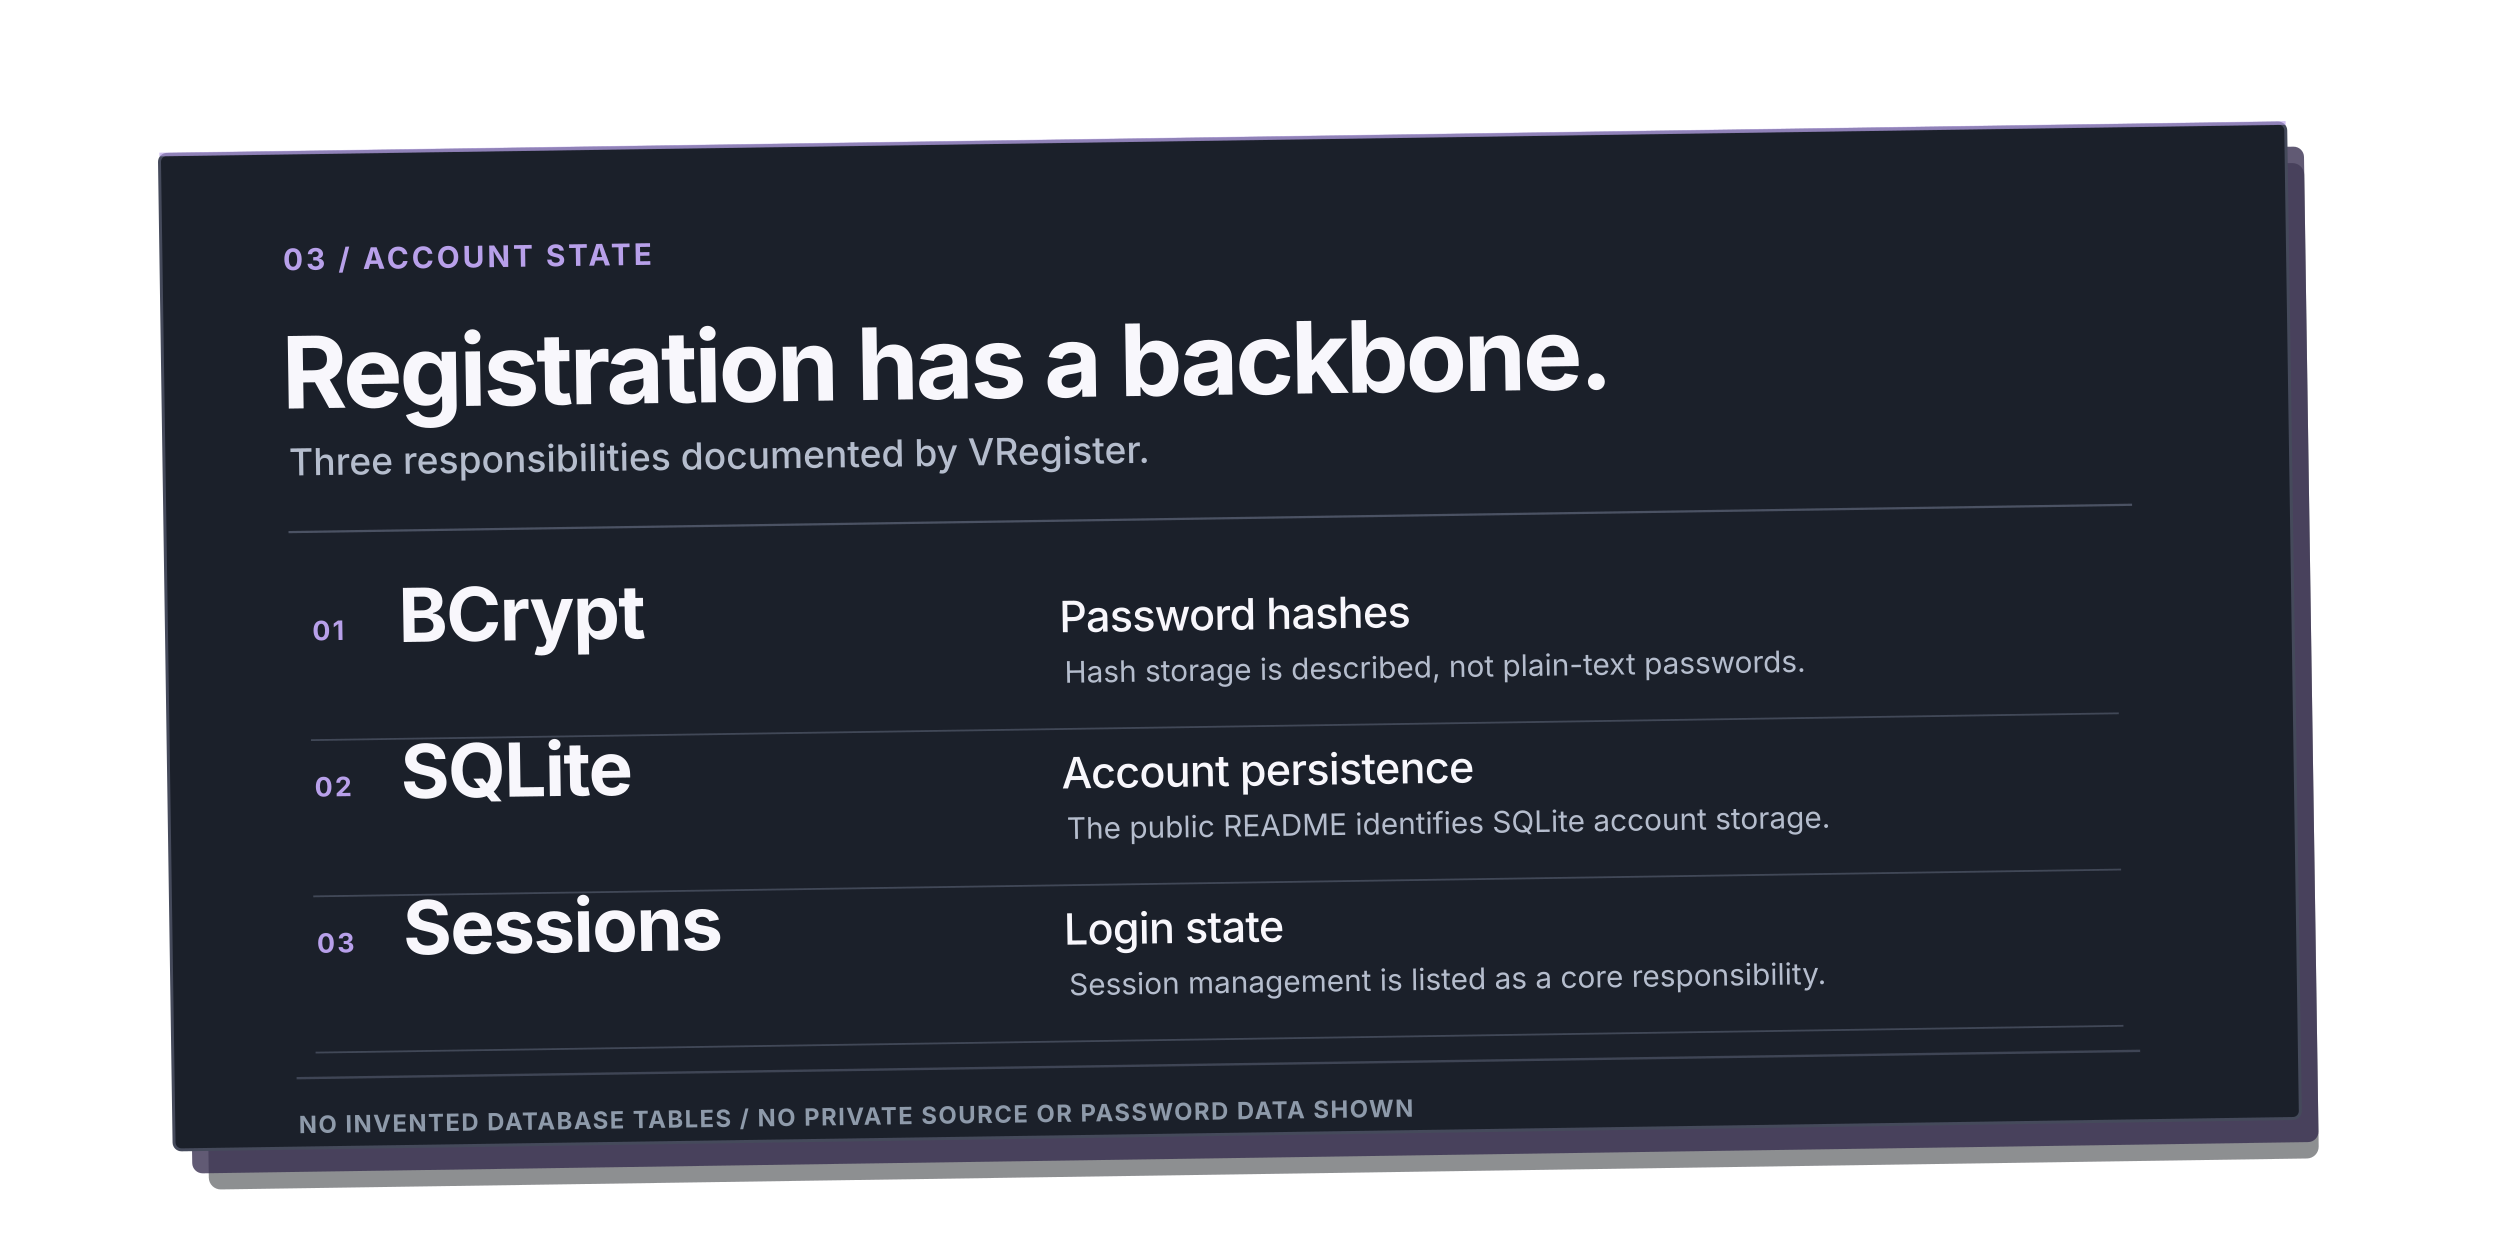
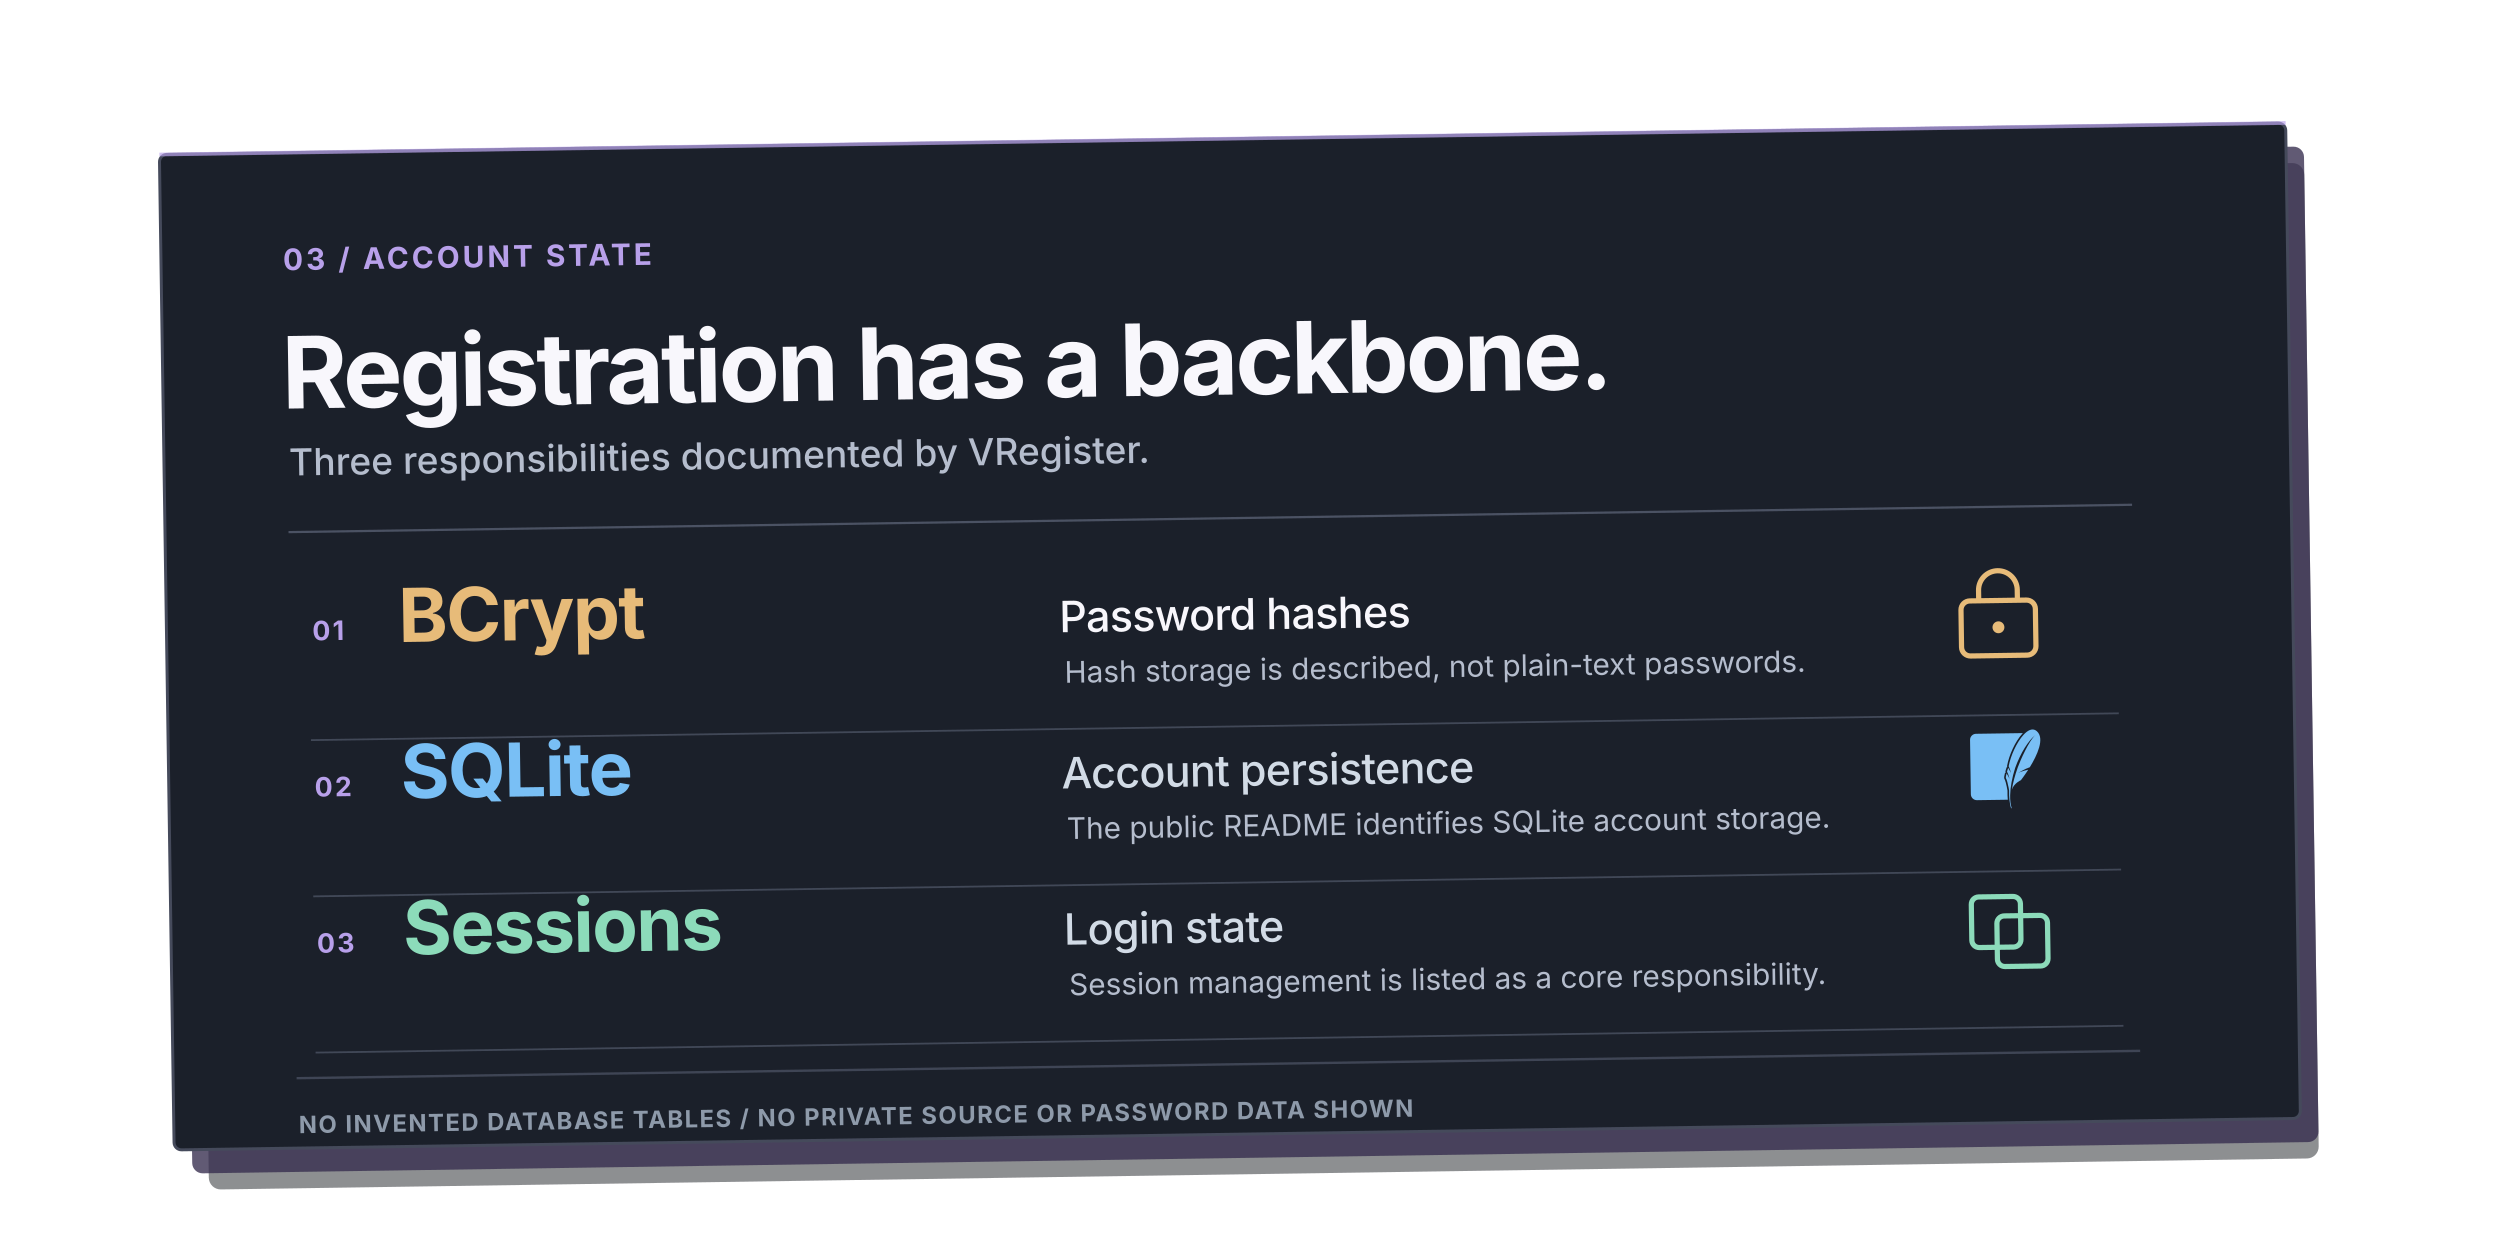
<svg xmlns="http://www.w3.org/2000/svg" viewBox="0 0 1680 840" width="1680" height="840" role="img">
  <g transform="rotate(-0.85 840 428)">
    <rect x="135" y="120" width="1418" height="669" rx="8" fill="#03060C" opacity=".45" />
    <rect x="124" y="109" width="1429" height="669" rx="7" fill="#352C4D" opacity=".78" />
    <rect x="112" y="93" width="1429" height="669" rx="5" fill="#1B202A" stroke="#454A5B" stroke-width="2" />
    <path d="M112 93H1541" stroke="#B8A0EA" stroke-width="2.5" opacity=".65" />
    <text x="194" y="172" fill="#B8A0EA" font-family="Inter,Arial,Helvetica,sans-serif" font-size="20" font-weight="750" letter-spacing="2">03  /  ACCOUNT STATE</text>
    <text x="192" y="265" fill="#F8F7FC" font-family="Inter,Arial,Helvetica,sans-serif" font-size="67" font-weight="730" letter-spacing="-2">Registration has a backbone.</text>
    <text x="196" y="310" fill="#B5BDCD" font-family="Inter,Arial,Helvetica,sans-serif" font-size="25" font-weight="450">Three responsibilities documented by VRegister.</text>
    <path d="M195 348H1434" fill="none" stroke="#4B5263" stroke-width="1.5" opacity="1" />
    <text x="210" y="421" fill="#B8A0EA" font-family="Inter,Arial,Helvetica,sans-serif" font-size="18" font-weight="710" letter-spacing="1.5">01</text>
-     <text x="268" y="423" fill="#F8F7FC" font-family="Inter,Arial,Helvetica,sans-serif" font-size="50" font-weight="720" letter-spacing="-1">BCrypt</text>
+     <text x="268" y="423" fill="#E7BB79" font-family="Inter,Arial,Helvetica,sans-serif" font-size="50" font-weight="720" letter-spacing="-1">BCrypt</text>
    <text x="712" y="423" fill="#F8F7FC" font-family="Inter,Arial,Helvetica,sans-serif" font-size="29" font-weight="530" letter-spacing="-0.5">Password hashes</text>
    <text x="715" y="457" fill="#B5BDCD" font-family="Inter,Arial,Helvetica,sans-serif" font-size="20" font-weight="430">Hash storage is described, not plain-text passwords.</text>
    <path d="M208 488H1423" fill="none" stroke="#4B5263" stroke-width="1.2" opacity="0.8" />
    <text x="210" y="526" fill="#B8A0EA" font-family="Inter,Arial,Helvetica,sans-serif" font-size="18" font-weight="710" letter-spacing="1.5">02</text>
-     <text x="268" y="528" fill="#F8F7FC" font-family="Inter,Arial,Helvetica,sans-serif" font-size="50" font-weight="720" letter-spacing="-1">SQLite</text>
-     <text x="712" y="528" fill="#F8F7FC" font-family="Inter,Arial,Helvetica,sans-serif" font-size="29" font-weight="530" letter-spacing="-0.5">Account persistence</text>
+     <text x="268" y="528" fill="#79BFF5" font-family="Inter,Arial,Helvetica,sans-serif" font-size="50" font-weight="720" letter-spacing="-1">SQLite</text>
+     <text x="712" y="528" fill="#D2DBE6" font-family="Inter,Arial,Helvetica,sans-serif" font-size="29" font-weight="530" letter-spacing="-0.5">Account persistence</text>
    <text x="715" y="562" fill="#B5BDCD" font-family="Inter,Arial,Helvetica,sans-serif" font-size="20" font-weight="430">The public README identifies SQLite account storage.</text>
    <path d="M208 593H1423" fill="none" stroke="#4B5263" stroke-width="1.2" opacity="0.8" />
    <text x="210" y="631" fill="#B8A0EA" font-family="Inter,Arial,Helvetica,sans-serif" font-size="18" font-weight="710" letter-spacing="1.5">03</text>
-     <text x="268" y="633" fill="#F8F7FC" font-family="Inter,Arial,Helvetica,sans-serif" font-size="50" font-weight="720" letter-spacing="-1">Sessions</text>
-     <text x="712" y="633" fill="#F8F7FC" font-family="Inter,Arial,Helvetica,sans-serif" font-size="29" font-weight="530" letter-spacing="-0.5">Login state</text>
+     <text x="268" y="633" fill="#8CDBBA" font-family="Inter,Arial,Helvetica,sans-serif" font-size="50" font-weight="720" letter-spacing="-1">Sessions</text>
+     <text x="712" y="633" fill="#D2DBE6" font-family="Inter,Arial,Helvetica,sans-serif" font-size="29" font-weight="530" letter-spacing="-0.5">Login state</text>
    <text x="715" y="667" fill="#B5BDCD" font-family="Inter,Arial,Helvetica,sans-serif" font-size="20" font-weight="430">Session management is listed as a core responsibility.</text>
    <path d="M208 698H1423" fill="none" stroke="#4B5263" stroke-width="1.2" opacity="0.8" />
    <path d="M195 715H1434" fill="none" stroke="#4B5263" stroke-width="1.6" opacity="0.75" />
    <text x="196" y="752" fill="#8E9AAA" font-family="Inter,Arial,Helvetica,sans-serif" font-size="16" font-weight="650" letter-spacing="1">NO INVENTED DATABASE TABLES   /   NO PRIVATE SOURCE OR PASSWORD DATA SHOWN</text>
+     <g transform="translate(1320 498) scale(2.2)" fill="#79BFF5">
+       <path d="M21.678.521c-1.032-.92-2.28-.55-3.513.544a8.71 8.71 0 0 0-.547.535c-2.109 2.237-4.066 6.38-4.674 9.544.237.48.422 1.093.544 1.561a13.044 13.044 0 0 1 .164.703s-.019-.071-.096-.296l-.05-.146a1.689 1.689 0 0 0-.033-.08c-.138-.32-.518-.995-.686-1.289-.143.423-.27.818-.376 1.176.484.884.778 2.4.778 2.4s-.025-.099-.147-.442c-.107-.303-.644-1.244-.772-1.464-.217.804-.304 1.346-.226 1.478.152.256.296.698.422 1.186.286 1.1.485 2.44.485 2.44l.017.224a22.41 22.41 0 0 0 .056 2.748c.095 1.146.273 2.13.5 2.657l.155-.084c-.334-1.038-.47-2.399-.41-3.967.09-2.398.642-5.29 1.661-8.304 1.723-4.55 4.113-8.201 6.3-9.945-1.993 1.8-4.692 7.63-5.5 9.788-.904 2.416-1.545 4.684-1.931 6.857.666-2.037 2.821-2.912 2.821-2.912s1.057-1.304 2.292-3.166c-.74.169-1.955.458-2.362.629-.6.251-.762.337-.762.337s1.945-1.184 3.613-1.72C21.695 7.9 24.195 2.767 21.678.521m-18.573.543A1.842 1.842 0 0 0 1.27 2.9v16.608a1.84 1.84 0 0 0 1.835 1.834h9.418a22.953 22.953 0 0 1-.052-2.707c-.006-.062-.011-.141-.016-.2a27.01 27.01 0 0 0-.473-2.378c-.121-.47-.275-.898-.369-1.057-.116-.197-.098-.31-.097-.432 0-.12.015-.245.037-.386a9.98 9.98 0 0 1 .234-1.045l.217-.028c-.017-.035-.014-.065-.031-.097l-.041-.381a32.8 32.8 0 0 1 .382-1.194l.2-.019c-.008-.016-.01-.038-.018-.053l-.043-.316c.63-3.28 2.587-7.443 4.8-9.791.066-.069.133-.128.198-.194Z" />
+     </g>
+     <g transform="translate(1318 392)" fill="none" stroke="#E7BB79" stroke-width="3.5">
+       <rect x="0" y="19" width="50" height="37" rx="6" />
+       <path d="M12 19V12A13 13 0 0 1 38 12V19" />
+       <circle cx="25" cy="37" r="4" fill="#E7BB79" stroke="none" />
+     </g>
+     <g transform="translate(1322 610)" fill="none" stroke="#8CDBBA" stroke-width="3.5">
+       <rect x="0" y="0" width="33" height="34" rx="5" />
+       <rect x="17" y="13" width="34" height="34" rx="5" />
+     </g>
  </g>
</svg>
